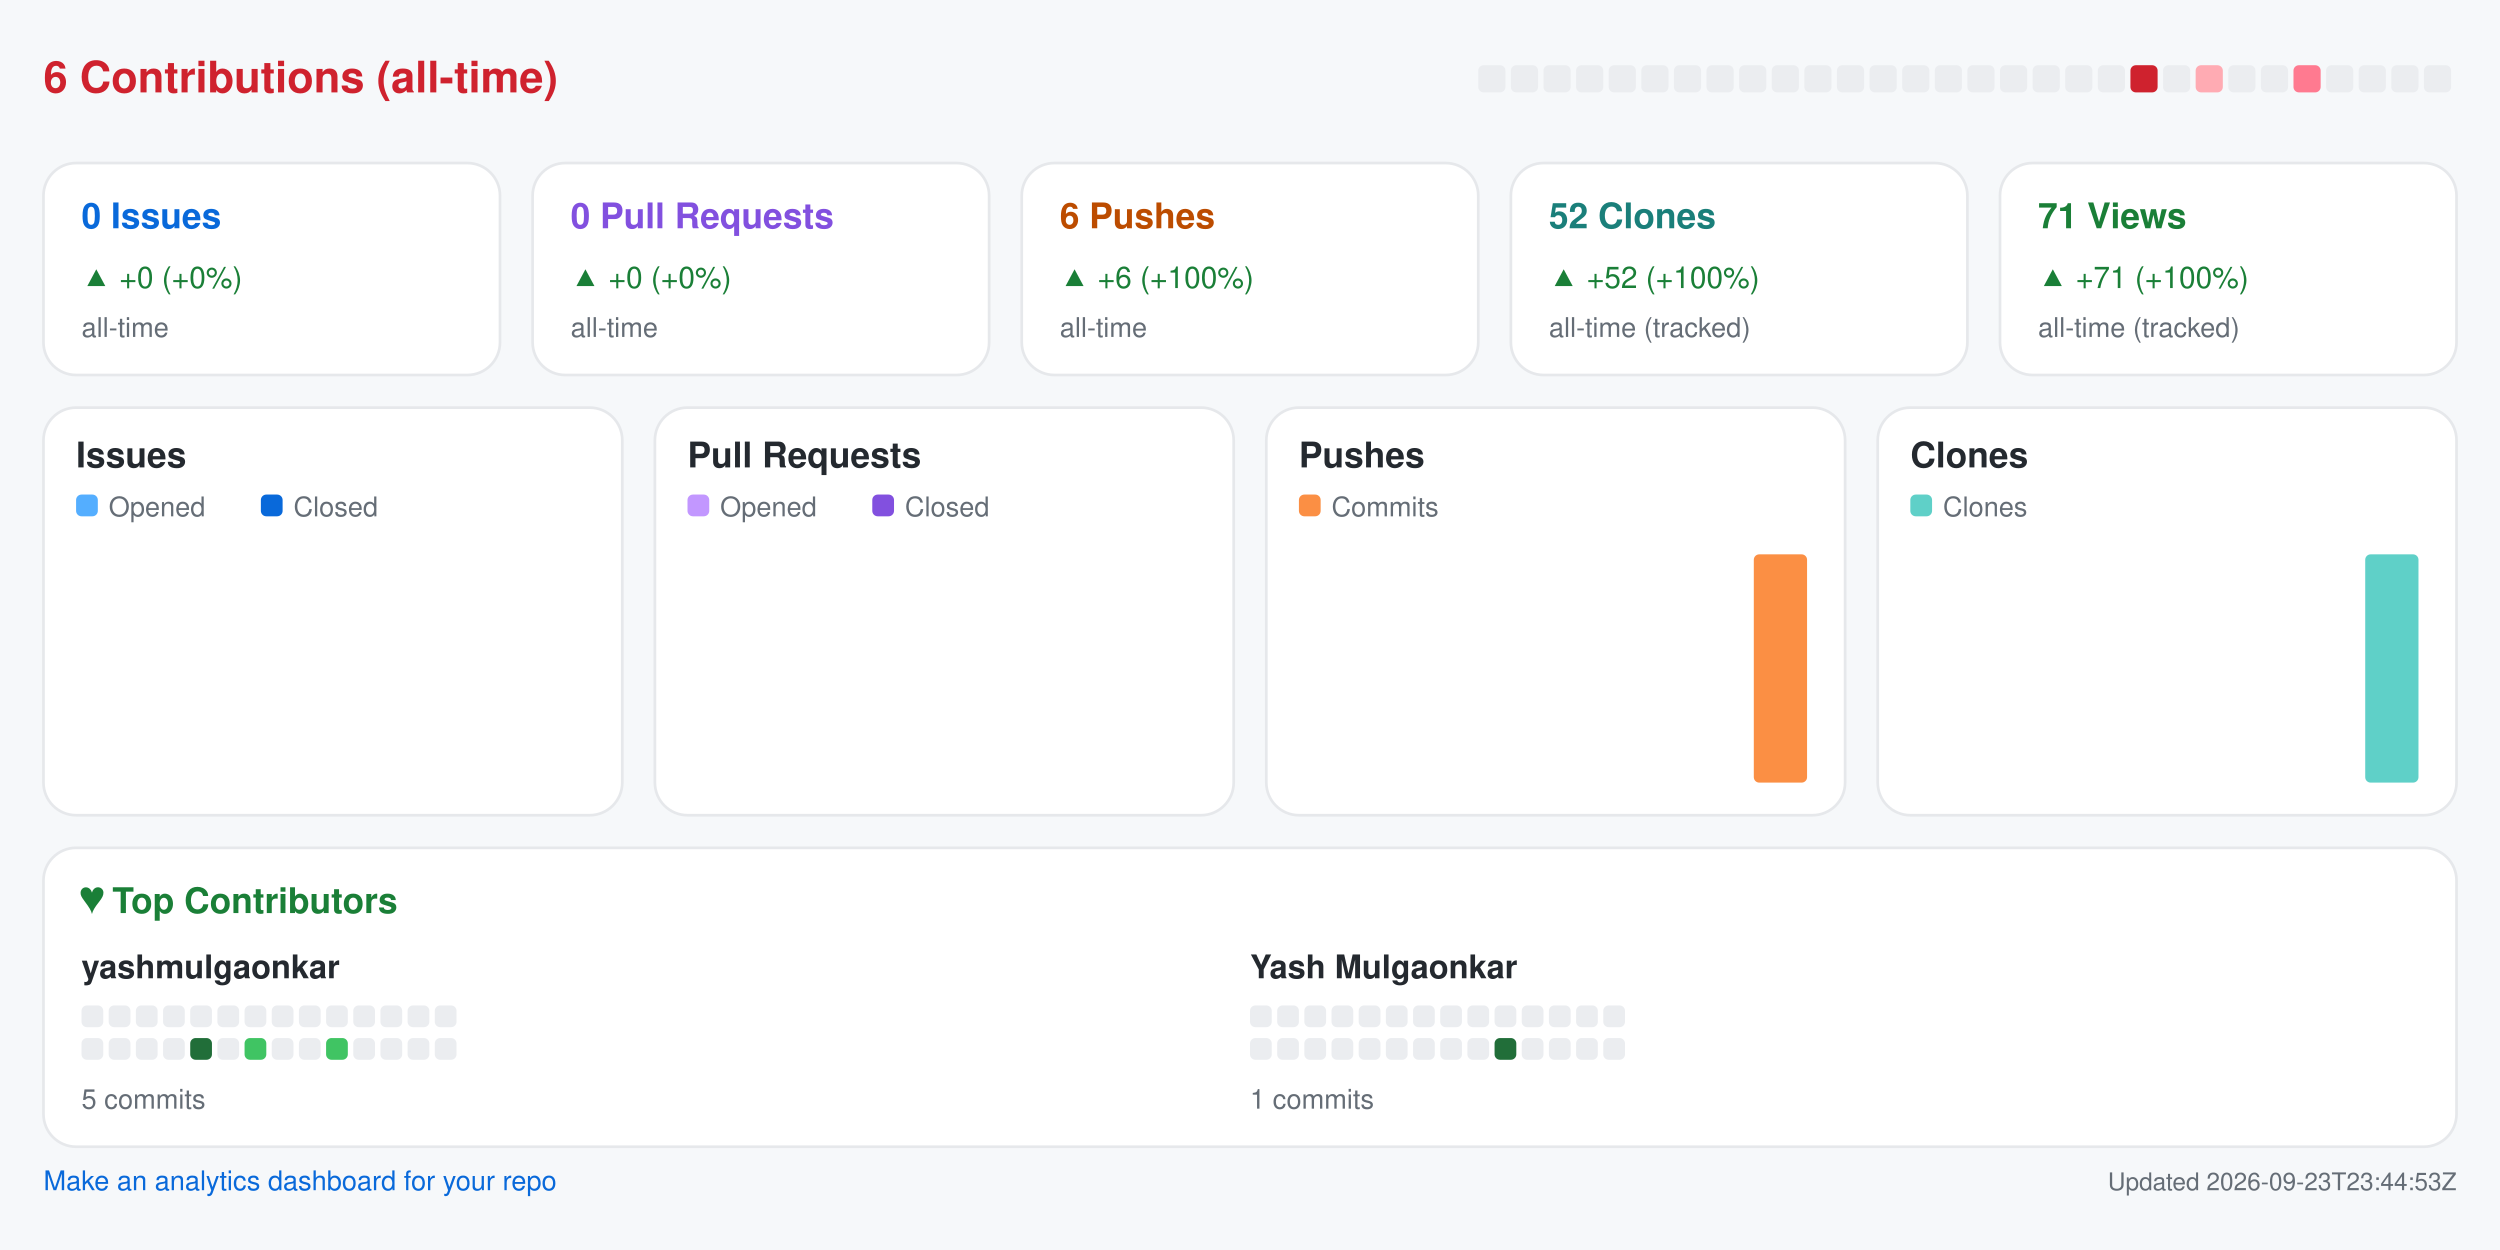
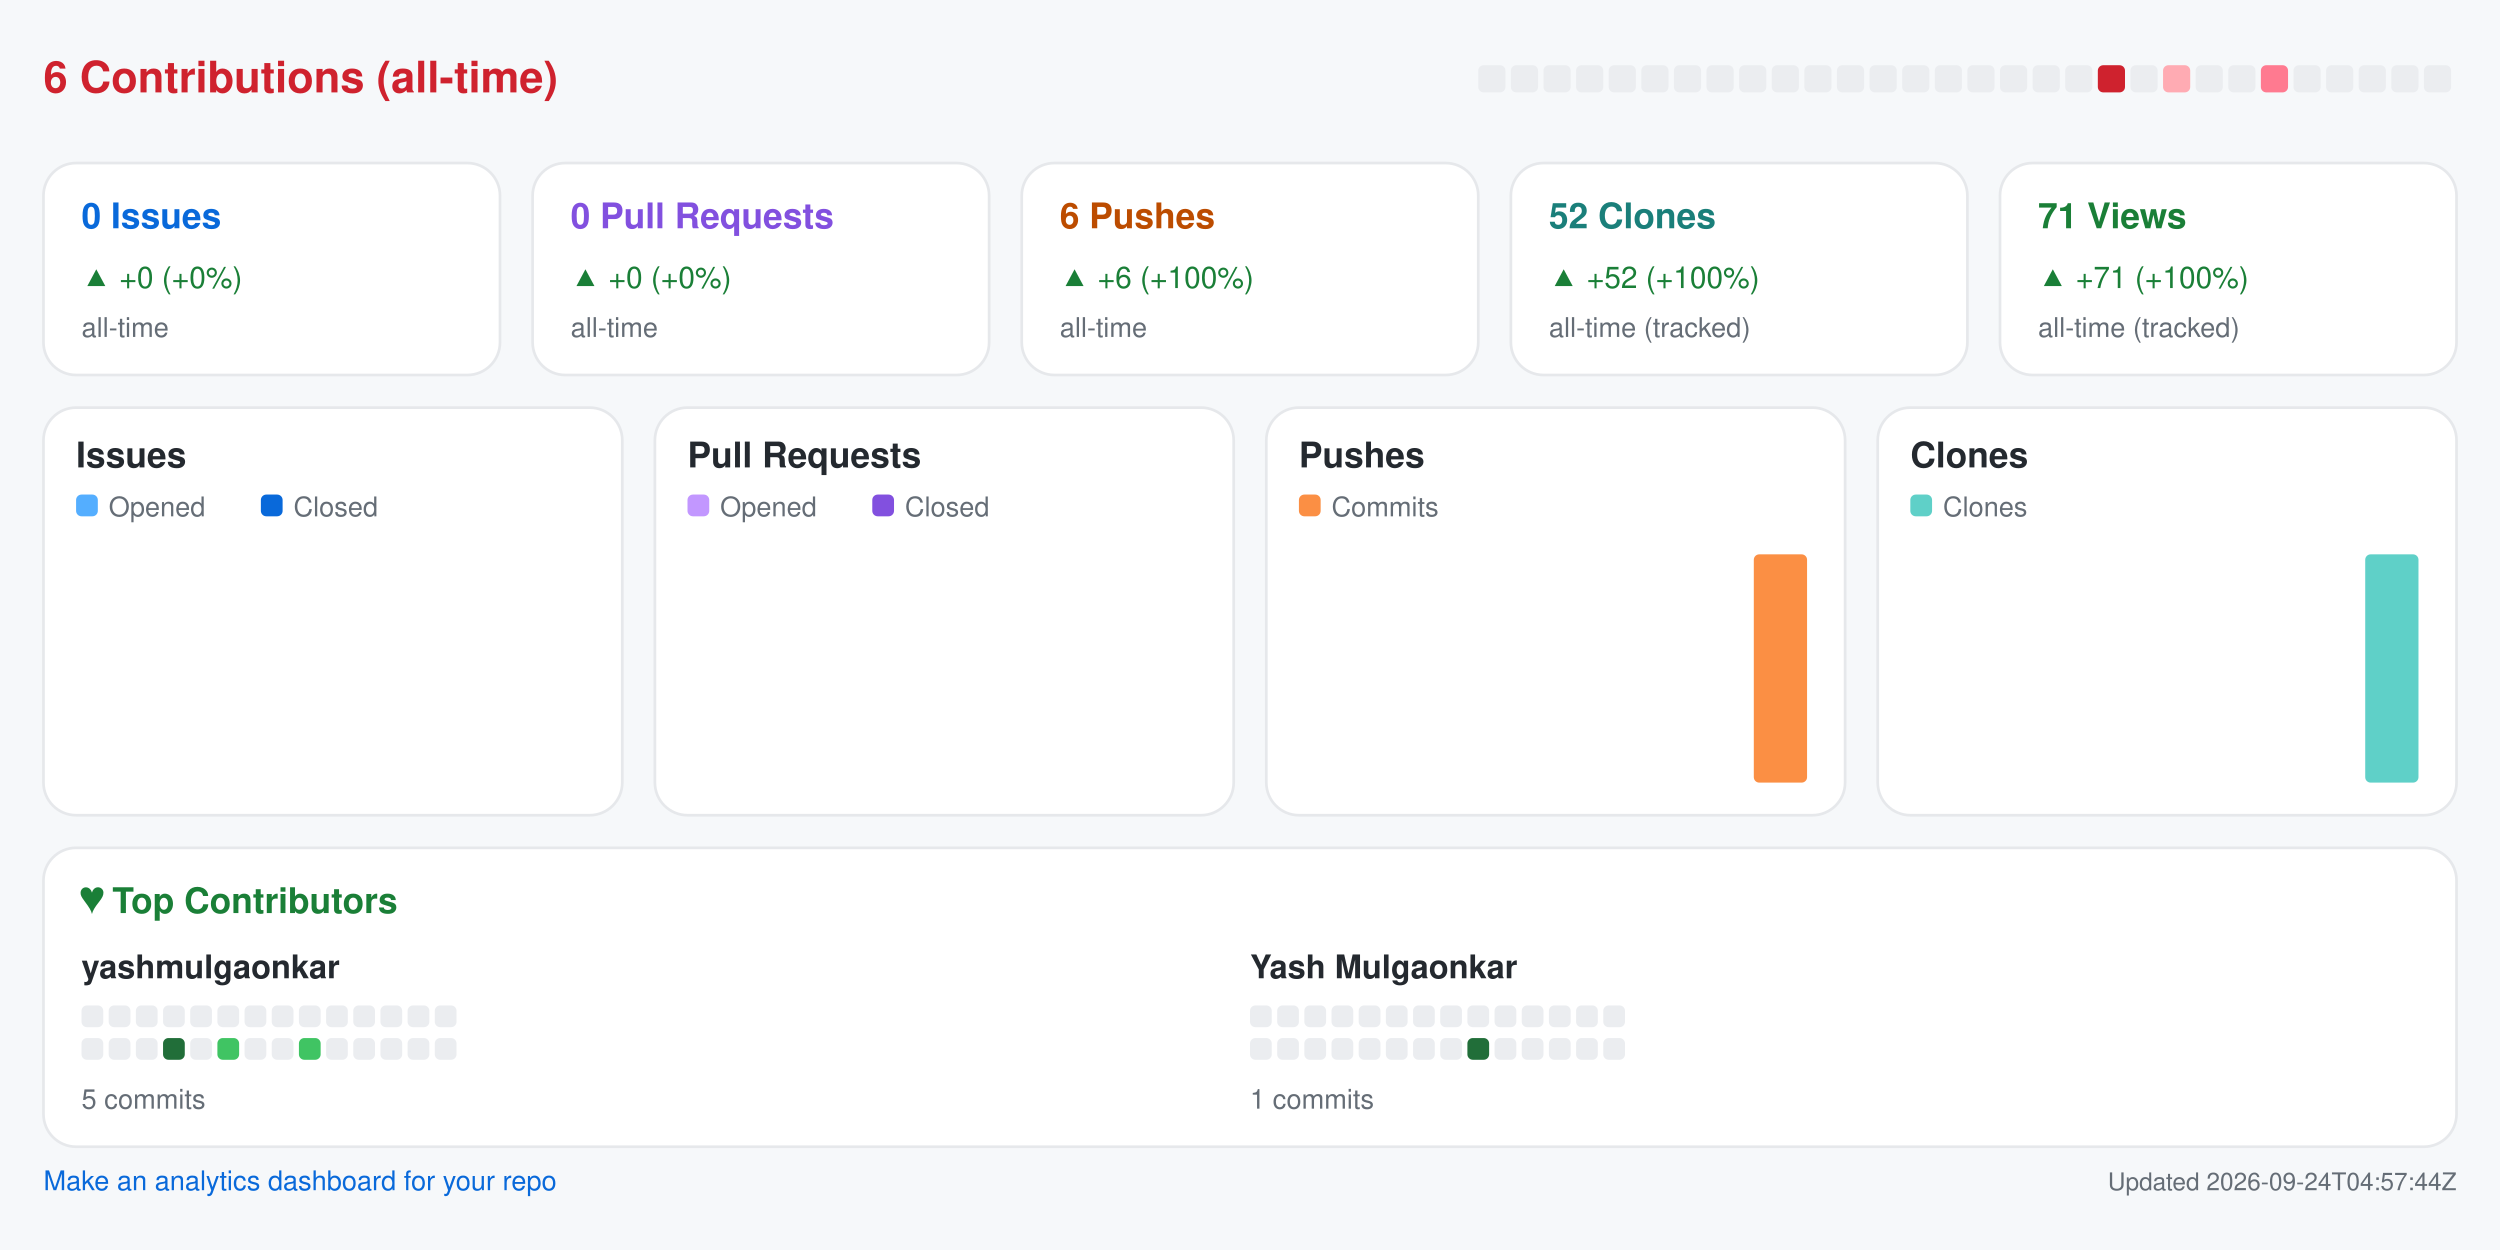
<svg xmlns="http://www.w3.org/2000/svg" width="920" height="460" viewBox="0 0 920 460" role="img" aria-label="Repository analytics for yashmulgaonkar/pi-tools">
  <rect x="0.0" y="0.0" width="920.0" height="460.0" rx="0" fill="#f6f8fa" />
  <text x="16.0" y="34.0" fill="#cf222e" font-size="16" font-family="-apple-system,BlinkMacSystemFont,Segoe UI,Helvetica,Arial,sans-serif" font-weight="600" text-anchor="start">6 Contributions (all-time)</text>
  <rect x="544.0" y="24.0" width="10.0" height="10.0" rx="2" fill="#ebedf0" />
  <rect x="556.0" y="24.0" width="10.0" height="10.0" rx="2" fill="#ebedf0" />
  <rect x="568.0" y="24.0" width="10.0" height="10.0" rx="2" fill="#ebedf0" />
  <rect x="580.0" y="24.0" width="10.0" height="10.0" rx="2" fill="#ebedf0" />
  <rect x="592.0" y="24.0" width="10.0" height="10.0" rx="2" fill="#ebedf0" />
  <rect x="604.0" y="24.0" width="10.0" height="10.0" rx="2" fill="#ebedf0" />
  <rect x="616.0" y="24.0" width="10.0" height="10.0" rx="2" fill="#ebedf0" />
  <rect x="628.0" y="24.0" width="10.0" height="10.0" rx="2" fill="#ebedf0" />
  <rect x="640.0" y="24.0" width="10.0" height="10.0" rx="2" fill="#ebedf0" />
  <rect x="652.0" y="24.0" width="10.0" height="10.0" rx="2" fill="#ebedf0" />
  <rect x="664.0" y="24.0" width="10.0" height="10.0" rx="2" fill="#ebedf0" />
  <rect x="676.0" y="24.0" width="10.0" height="10.0" rx="2" fill="#ebedf0" />
  <rect x="688.0" y="24.0" width="10.0" height="10.0" rx="2" fill="#ebedf0" />
  <rect x="700.0" y="24.0" width="10.0" height="10.0" rx="2" fill="#ebedf0" />
  <rect x="712.0" y="24.0" width="10.0" height="10.0" rx="2" fill="#ebedf0" />
  <rect x="724.0" y="24.0" width="10.0" height="10.0" rx="2" fill="#ebedf0" />
  <rect x="736.0" y="24.0" width="10.0" height="10.0" rx="2" fill="#ebedf0" />
  <rect x="748.0" y="24.0" width="10.0" height="10.0" rx="2" fill="#ebedf0" />
  <rect x="760.0" y="24.0" width="10.0" height="10.0" rx="2" fill="#ebedf0" />
-   <rect x="772.0" y="24.0" width="10.0" height="10.0" rx="2" fill="#ebedf0" />
-   <rect x="784.0" y="24.0" width="10.0" height="10.0" rx="2" fill="#cf222e" />
-   <rect x="796.0" y="24.0" width="10.0" height="10.0" rx="2" fill="#ebedf0" />
-   <rect x="808.0" y="24.0" width="10.0" height="10.0" rx="2" fill="#ffabb3" />
+   <rect x="772.0" y="24.0" width="10.0" height="10.0" rx="2" fill="#cf222e" />
+   <rect x="784.0" y="24.0" width="10.0" height="10.0" rx="2" fill="#ebedf0" />
+   <rect x="796.0" y="24.0" width="10.0" height="10.0" rx="2" fill="#ffabb3" />
+   <rect x="808.0" y="24.0" width="10.0" height="10.0" rx="2" fill="#ebedf0" />
  <rect x="820.0" y="24.0" width="10.0" height="10.0" rx="2" fill="#ebedf0" />
-   <rect x="832.0" y="24.0" width="10.0" height="10.0" rx="2" fill="#ebedf0" />
-   <rect x="844.0" y="24.0" width="10.0" height="10.0" rx="2" fill="#ff7a90" />
+   <rect x="832.0" y="24.0" width="10.0" height="10.0" rx="2" fill="#ff7a90" />
+   <rect x="844.0" y="24.0" width="10.0" height="10.0" rx="2" fill="#ebedf0" />
  <rect x="856.0" y="24.0" width="10.0" height="10.0" rx="2" fill="#ebedf0" />
  <rect x="868.0" y="24.0" width="10.0" height="10.0" rx="2" fill="#ebedf0" />
  <rect x="880.0" y="24.0" width="10.0" height="10.0" rx="2" fill="#ebedf0" />
  <rect x="892.0" y="24.0" width="10.0" height="10.0" rx="2" fill="#ebedf0" />
  <rect x="16.0" y="60.0" width="168.0" height="78.0" rx="12" fill="#ffffff" stroke="#e6e8eb" />
  <text x="30.0" y="84.0" fill="#0969da" font-size="13" font-family="-apple-system,BlinkMacSystemFont,Segoe UI,Helvetica,Arial,sans-serif" font-weight="600" text-anchor="start">0 Issues</text>
  <text x="30.0" y="106.0" fill="#1a7f37" font-size="11" font-family="-apple-system,BlinkMacSystemFont,Segoe UI,Helvetica,Arial,sans-serif" font-weight="400" text-anchor="start">▲ +0 (+0%)</text>
  <text x="30.0" y="124.0" fill="#656d76" font-size="10" font-family="-apple-system,BlinkMacSystemFont,Segoe UI,Helvetica,Arial,sans-serif" font-weight="400" text-anchor="start">all-time</text>
  <rect x="196.0" y="60.0" width="168.0" height="78.0" rx="12" fill="#ffffff" stroke="#e6e8eb" />
  <text x="210.0" y="84.0" fill="#8250df" font-size="13" font-family="-apple-system,BlinkMacSystemFont,Segoe UI,Helvetica,Arial,sans-serif" font-weight="600" text-anchor="start">0 Pull Requests</text>
  <text x="210.0" y="106.0" fill="#1a7f37" font-size="11" font-family="-apple-system,BlinkMacSystemFont,Segoe UI,Helvetica,Arial,sans-serif" font-weight="400" text-anchor="start">▲ +0 (+0%)</text>
  <text x="210.0" y="124.0" fill="#656d76" font-size="10" font-family="-apple-system,BlinkMacSystemFont,Segoe UI,Helvetica,Arial,sans-serif" font-weight="400" text-anchor="start">all-time</text>
  <rect x="376.0" y="60.0" width="168.0" height="78.0" rx="12" fill="#ffffff" stroke="#e6e8eb" />
  <text x="390.0" y="84.0" fill="#bc4c00" font-size="13" font-family="-apple-system,BlinkMacSystemFont,Segoe UI,Helvetica,Arial,sans-serif" font-weight="600" text-anchor="start">6 Pushes</text>
  <text x="390.0" y="106.0" fill="#1a7f37" font-size="11" font-family="-apple-system,BlinkMacSystemFont,Segoe UI,Helvetica,Arial,sans-serif" font-weight="400" text-anchor="start">▲ +6 (+100%)</text>
  <text x="390.0" y="124.0" fill="#656d76" font-size="10" font-family="-apple-system,BlinkMacSystemFont,Segoe UI,Helvetica,Arial,sans-serif" font-weight="400" text-anchor="start">all-time</text>
  <rect x="556.0" y="60.0" width="168.0" height="78.0" rx="12" fill="#ffffff" stroke="#e6e8eb" />
  <text x="570.0" y="84.0" fill="#1a7f7a" font-size="13" font-family="-apple-system,BlinkMacSystemFont,Segoe UI,Helvetica,Arial,sans-serif" font-weight="600" text-anchor="start">52 Clones</text>
  <text x="570.0" y="106.0" fill="#1a7f37" font-size="11" font-family="-apple-system,BlinkMacSystemFont,Segoe UI,Helvetica,Arial,sans-serif" font-weight="400" text-anchor="start">▲ +52 (+100%)</text>
  <text x="570.0" y="124.0" fill="#656d76" font-size="10" font-family="-apple-system,BlinkMacSystemFont,Segoe UI,Helvetica,Arial,sans-serif" font-weight="400" text-anchor="start">all-time (tracked)</text>
  <rect x="736.0" y="60.0" width="168.0" height="78.0" rx="12" fill="#ffffff" stroke="#e6e8eb" />
  <text x="750.0" y="84.0" fill="#1a7f37" font-size="13" font-family="-apple-system,BlinkMacSystemFont,Segoe UI,Helvetica,Arial,sans-serif" font-weight="600" text-anchor="start">71 Views</text>
  <text x="750.0" y="106.0" fill="#1a7f37" font-size="11" font-family="-apple-system,BlinkMacSystemFont,Segoe UI,Helvetica,Arial,sans-serif" font-weight="400" text-anchor="start">▲ +71 (+100%)</text>
  <text x="750.0" y="124.0" fill="#656d76" font-size="10" font-family="-apple-system,BlinkMacSystemFont,Segoe UI,Helvetica,Arial,sans-serif" font-weight="400" text-anchor="start">all-time (tracked)</text>
  <rect x="16.0" y="150.0" width="213.0" height="150.0" rx="12" fill="#ffffff" stroke="#e6e8eb" />
  <text x="28.0" y="172.0" fill="#24292f" font-size="13" font-family="-apple-system,BlinkMacSystemFont,Segoe UI,Helvetica,Arial,sans-serif" font-weight="600" text-anchor="start">Issues</text>
  <rect x="28.0" y="182.0" width="8.0" height="8.0" rx="2" fill="#54aeff" />
  <text x="40.0" y="190.0" fill="#656d76" font-size="10" font-family="-apple-system,BlinkMacSystemFont,Segoe UI,Helvetica,Arial,sans-serif" font-weight="400" text-anchor="start">Opened</text>
  <rect x="96.0" y="182.0" width="8.0" height="8.0" rx="2" fill="#0969da" />
  <text x="108.0" y="190.0" fill="#656d76" font-size="10" font-family="-apple-system,BlinkMacSystemFont,Segoe UI,Helvetica,Arial,sans-serif" font-weight="400" text-anchor="start">Closed</text>
  <rect x="30.0" y="288.0" width="8.8" height="0.0" rx="2" fill="#54aeff" />
  <rect x="39.8" y="288.0" width="8.8" height="0.0" rx="2" fill="#0969da" />
  <rect x="53.6" y="288.0" width="8.8" height="0.0" rx="2" fill="#54aeff" />
  <rect x="63.4" y="288.0" width="8.8" height="0.0" rx="2" fill="#0969da" />
  <rect x="77.2" y="288.0" width="8.8" height="0.0" rx="2" fill="#54aeff" />
  <rect x="87.1" y="288.0" width="8.8" height="0.0" rx="2" fill="#0969da" />
  <rect x="100.9" y="288.0" width="8.8" height="0.0" rx="2" fill="#54aeff" />
  <rect x="110.7" y="288.0" width="8.8" height="0.0" rx="2" fill="#0969da" />
  <rect x="124.5" y="288.0" width="8.8" height="0.0" rx="2" fill="#54aeff" />
  <rect x="134.3" y="288.0" width="8.8" height="0.0" rx="2" fill="#0969da" />
  <rect x="148.1" y="288.0" width="8.8" height="0.0" rx="2" fill="#54aeff" />
  <rect x="157.9" y="288.0" width="8.8" height="0.0" rx="2" fill="#0969da" />
  <rect x="171.8" y="288.0" width="8.8" height="0.0" rx="2" fill="#54aeff" />
  <rect x="181.6" y="288.0" width="8.8" height="0.0" rx="2" fill="#0969da" />
  <rect x="195.4" y="288.0" width="8.8" height="0.0" rx="2" fill="#54aeff" />
  <rect x="205.2" y="288.0" width="8.8" height="0.0" rx="2" fill="#0969da" />
  <rect x="241.0" y="150.0" width="213.0" height="150.0" rx="12" fill="#ffffff" stroke="#e6e8eb" />
  <text x="253.0" y="172.0" fill="#24292f" font-size="13" font-family="-apple-system,BlinkMacSystemFont,Segoe UI,Helvetica,Arial,sans-serif" font-weight="600" text-anchor="start">Pull Requests</text>
  <rect x="253.0" y="182.0" width="8.0" height="8.0" rx="2" fill="#c297ff" />
  <text x="265.0" y="190.0" fill="#656d76" font-size="10" font-family="-apple-system,BlinkMacSystemFont,Segoe UI,Helvetica,Arial,sans-serif" font-weight="400" text-anchor="start">Opened</text>
  <rect x="321.0" y="182.0" width="8.0" height="8.0" rx="2" fill="#8250df" />
  <text x="333.0" y="190.0" fill="#656d76" font-size="10" font-family="-apple-system,BlinkMacSystemFont,Segoe UI,Helvetica,Arial,sans-serif" font-weight="400" text-anchor="start">Closed</text>
  <rect x="255.0" y="288.0" width="8.8" height="0.0" rx="2" fill="#c297ff" />
  <rect x="264.8" y="288.0" width="8.8" height="0.0" rx="2" fill="#8250df" />
  <rect x="278.6" y="288.0" width="8.8" height="0.0" rx="2" fill="#c297ff" />
  <rect x="288.4" y="288.0" width="8.8" height="0.0" rx="2" fill="#8250df" />
  <rect x="302.2" y="288.0" width="8.8" height="0.0" rx="2" fill="#c297ff" />
  <rect x="312.1" y="288.0" width="8.8" height="0.0" rx="2" fill="#8250df" />
  <rect x="325.9" y="288.0" width="8.8" height="0.0" rx="2" fill="#c297ff" />
  <rect x="335.7" y="288.0" width="8.8" height="0.0" rx="2" fill="#8250df" />
  <rect x="349.5" y="288.0" width="8.8" height="0.0" rx="2" fill="#c297ff" />
  <rect x="359.3" y="288.0" width="8.8" height="0.0" rx="2" fill="#8250df" />
  <rect x="373.1" y="288.0" width="8.8" height="0.0" rx="2" fill="#c297ff" />
  <rect x="382.9" y="288.0" width="8.8" height="0.0" rx="2" fill="#8250df" />
  <rect x="396.8" y="288.0" width="8.8" height="0.0" rx="2" fill="#c297ff" />
  <rect x="406.6" y="288.0" width="8.8" height="0.0" rx="2" fill="#8250df" />
  <rect x="420.4" y="288.0" width="8.8" height="0.0" rx="2" fill="#c297ff" />
  <rect x="430.2" y="288.0" width="8.8" height="0.0" rx="2" fill="#8250df" />
  <rect x="466.0" y="150.0" width="213.0" height="150.0" rx="12" fill="#ffffff" stroke="#e6e8eb" />
  <text x="478.0" y="172.0" fill="#24292f" font-size="13" font-family="-apple-system,BlinkMacSystemFont,Segoe UI,Helvetica,Arial,sans-serif" font-weight="600" text-anchor="start">Pushes</text>
  <rect x="478.0" y="182.0" width="8.0" height="8.0" rx="2" fill="#fb8f44" />
  <text x="490.0" y="190.0" fill="#656d76" font-size="10" font-family="-apple-system,BlinkMacSystemFont,Segoe UI,Helvetica,Arial,sans-serif" font-weight="400" text-anchor="start">Commits</text>
  <rect x="480.0" y="288.0" width="19.6" height="0.0" rx="2" fill="#fb8f44" />
  <rect x="503.6" y="288.0" width="19.6" height="0.0" rx="2" fill="#fb8f44" />
  <rect x="527.2" y="288.0" width="19.6" height="0.0" rx="2" fill="#fb8f44" />
  <rect x="550.9" y="288.0" width="19.6" height="0.0" rx="2" fill="#fb8f44" />
  <rect x="574.5" y="288.0" width="19.6" height="0.0" rx="2" fill="#fb8f44" />
  <rect x="598.1" y="288.0" width="19.6" height="0.0" rx="2" fill="#fb8f44" />
  <rect x="621.8" y="288.0" width="19.6" height="0.0" rx="2" fill="#fb8f44" />
  <rect x="645.4" y="204.0" width="19.6" height="84.0" rx="2" fill="#fb8f44" />
  <rect x="691.0" y="150.0" width="213.0" height="150.0" rx="12" fill="#ffffff" stroke="#e6e8eb" />
  <text x="703.0" y="172.0" fill="#24292f" font-size="13" font-family="-apple-system,BlinkMacSystemFont,Segoe UI,Helvetica,Arial,sans-serif" font-weight="600" text-anchor="start">Clones</text>
  <rect x="703.0" y="182.0" width="8.0" height="8.0" rx="2" fill="#5fd0c8" />
  <text x="715.0" y="190.0" fill="#656d76" font-size="10" font-family="-apple-system,BlinkMacSystemFont,Segoe UI,Helvetica,Arial,sans-serif" font-weight="400" text-anchor="start">Clones</text>
  <rect x="705.0" y="288.0" width="19.6" height="0.0" rx="2" fill="#5fd0c8" />
  <rect x="728.6" y="288.0" width="19.6" height="0.0" rx="2" fill="#5fd0c8" />
  <rect x="752.2" y="288.0" width="19.6" height="0.0" rx="2" fill="#5fd0c8" />
  <rect x="775.9" y="288.0" width="19.6" height="0.0" rx="2" fill="#5fd0c8" />
  <rect x="799.5" y="288.0" width="19.6" height="0.0" rx="2" fill="#5fd0c8" />
  <rect x="823.1" y="288.0" width="19.6" height="0.0" rx="2" fill="#5fd0c8" />
  <rect x="846.8" y="288.0" width="19.6" height="0.0" rx="2" fill="#5fd0c8" />
  <rect x="870.4" y="204.0" width="19.6" height="84.0" rx="2" fill="#5fd0c8" />
  <rect x="16.0" y="312.0" width="888.0" height="110.0" rx="12" fill="#ffffff" stroke="#e6e8eb" />
  <text x="30.0" y="336.0" fill="#1a7f37" font-size="13" font-family="-apple-system,BlinkMacSystemFont,Segoe UI,Helvetica,Arial,sans-serif" font-weight="600" text-anchor="start">♥  Top Contributors</text>
  <text x="30.0" y="360.0" fill="#24292f" font-size="12" font-family="-apple-system,BlinkMacSystemFont,Segoe UI,Helvetica,Arial,sans-serif" font-weight="600" text-anchor="start">yashmulgaonkar</text>
  <rect x="30.0" y="370.0" width="8.0" height="8.0" rx="2" fill="#ebedf0" />
  <rect x="40.0" y="370.0" width="8.0" height="8.0" rx="2" fill="#ebedf0" />
  <rect x="50.0" y="370.0" width="8.0" height="8.0" rx="2" fill="#ebedf0" />
  <rect x="60.0" y="370.0" width="8.0" height="8.0" rx="2" fill="#ebedf0" />
  <rect x="70.0" y="370.0" width="8.0" height="8.0" rx="2" fill="#ebedf0" />
  <rect x="80.0" y="370.0" width="8.0" height="8.0" rx="2" fill="#ebedf0" />
  <rect x="90.0" y="370.0" width="8.0" height="8.0" rx="2" fill="#ebedf0" />
  <rect x="100.0" y="370.0" width="8.0" height="8.0" rx="2" fill="#ebedf0" />
  <rect x="110.0" y="370.0" width="8.0" height="8.0" rx="2" fill="#ebedf0" />
  <rect x="120.0" y="370.0" width="8.0" height="8.0" rx="2" fill="#ebedf0" />
  <rect x="130.0" y="370.0" width="8.0" height="8.0" rx="2" fill="#ebedf0" />
  <rect x="140.0" y="370.0" width="8.0" height="8.0" rx="2" fill="#ebedf0" />
  <rect x="150.0" y="370.0" width="8.0" height="8.0" rx="2" fill="#ebedf0" />
  <rect x="160.0" y="370.0" width="8.0" height="8.0" rx="2" fill="#ebedf0" />
  <rect x="30.0" y="382.0" width="8.0" height="8.0" rx="2" fill="#ebedf0" />
  <rect x="40.0" y="382.0" width="8.0" height="8.0" rx="2" fill="#ebedf0" />
  <rect x="50.0" y="382.0" width="8.0" height="8.0" rx="2" fill="#ebedf0" />
-   <rect x="60.0" y="382.0" width="8.0" height="8.0" rx="2" fill="#ebedf0" />
-   <rect x="70.0" y="382.0" width="8.0" height="8.0" rx="2" fill="#216e39" />
-   <rect x="80.0" y="382.0" width="8.0" height="8.0" rx="2" fill="#ebedf0" />
-   <rect x="90.0" y="382.0" width="8.0" height="8.0" rx="2" fill="#40c463" />
+   <rect x="60.0" y="382.0" width="8.0" height="8.0" rx="2" fill="#216e39" />
+   <rect x="70.0" y="382.0" width="8.0" height="8.0" rx="2" fill="#ebedf0" />
+   <rect x="80.0" y="382.0" width="8.0" height="8.0" rx="2" fill="#40c463" />
+   <rect x="90.0" y="382.0" width="8.0" height="8.0" rx="2" fill="#ebedf0" />
  <rect x="100.0" y="382.0" width="8.0" height="8.0" rx="2" fill="#ebedf0" />
-   <rect x="110.0" y="382.0" width="8.0" height="8.0" rx="2" fill="#ebedf0" />
-   <rect x="120.0" y="382.0" width="8.0" height="8.0" rx="2" fill="#40c463" />
+   <rect x="110.0" y="382.0" width="8.0" height="8.0" rx="2" fill="#40c463" />
+   <rect x="120.0" y="382.0" width="8.0" height="8.0" rx="2" fill="#ebedf0" />
  <rect x="130.0" y="382.0" width="8.0" height="8.0" rx="2" fill="#ebedf0" />
  <rect x="140.0" y="382.0" width="8.0" height="8.0" rx="2" fill="#ebedf0" />
  <rect x="150.0" y="382.0" width="8.0" height="8.0" rx="2" fill="#ebedf0" />
  <rect x="160.0" y="382.0" width="8.0" height="8.0" rx="2" fill="#ebedf0" />
  <text x="30.0" y="408.0" fill="#656d76" font-size="10" font-family="-apple-system,BlinkMacSystemFont,Segoe UI,Helvetica,Arial,sans-serif" font-weight="400" text-anchor="start">5 commits</text>
  <text x="460.0" y="360.0" fill="#24292f" font-size="12" font-family="-apple-system,BlinkMacSystemFont,Segoe UI,Helvetica,Arial,sans-serif" font-weight="600" text-anchor="start">Yash Mulgaonkar</text>
  <rect x="460.0" y="370.0" width="8.0" height="8.0" rx="2" fill="#ebedf0" />
  <rect x="470.0" y="370.0" width="8.0" height="8.0" rx="2" fill="#ebedf0" />
  <rect x="480.0" y="370.0" width="8.0" height="8.0" rx="2" fill="#ebedf0" />
  <rect x="490.0" y="370.0" width="8.0" height="8.0" rx="2" fill="#ebedf0" />
  <rect x="500.0" y="370.0" width="8.0" height="8.0" rx="2" fill="#ebedf0" />
  <rect x="510.0" y="370.0" width="8.0" height="8.0" rx="2" fill="#ebedf0" />
  <rect x="520.0" y="370.0" width="8.0" height="8.0" rx="2" fill="#ebedf0" />
  <rect x="530.0" y="370.0" width="8.0" height="8.0" rx="2" fill="#ebedf0" />
  <rect x="540.0" y="370.0" width="8.0" height="8.0" rx="2" fill="#ebedf0" />
  <rect x="550.0" y="370.0" width="8.0" height="8.0" rx="2" fill="#ebedf0" />
  <rect x="560.0" y="370.0" width="8.0" height="8.0" rx="2" fill="#ebedf0" />
  <rect x="570.0" y="370.0" width="8.0" height="8.0" rx="2" fill="#ebedf0" />
  <rect x="580.0" y="370.0" width="8.0" height="8.0" rx="2" fill="#ebedf0" />
  <rect x="590.0" y="370.0" width="8.0" height="8.0" rx="2" fill="#ebedf0" />
  <rect x="460.0" y="382.0" width="8.0" height="8.0" rx="2" fill="#ebedf0" />
  <rect x="470.0" y="382.0" width="8.0" height="8.0" rx="2" fill="#ebedf0" />
  <rect x="480.0" y="382.0" width="8.0" height="8.0" rx="2" fill="#ebedf0" />
  <rect x="490.0" y="382.0" width="8.0" height="8.0" rx="2" fill="#ebedf0" />
  <rect x="500.0" y="382.0" width="8.0" height="8.0" rx="2" fill="#ebedf0" />
  <rect x="510.0" y="382.0" width="8.0" height="8.0" rx="2" fill="#ebedf0" />
  <rect x="520.0" y="382.0" width="8.0" height="8.0" rx="2" fill="#ebedf0" />
  <rect x="530.0" y="382.0" width="8.0" height="8.0" rx="2" fill="#ebedf0" />
-   <rect x="540.0" y="382.0" width="8.0" height="8.0" rx="2" fill="#ebedf0" />
-   <rect x="550.0" y="382.0" width="8.0" height="8.0" rx="2" fill="#216e39" />
+   <rect x="540.0" y="382.0" width="8.0" height="8.0" rx="2" fill="#216e39" />
+   <rect x="550.0" y="382.0" width="8.0" height="8.0" rx="2" fill="#ebedf0" />
  <rect x="560.0" y="382.0" width="8.0" height="8.0" rx="2" fill="#ebedf0" />
  <rect x="570.0" y="382.0" width="8.0" height="8.0" rx="2" fill="#ebedf0" />
  <rect x="580.0" y="382.0" width="8.0" height="8.0" rx="2" fill="#ebedf0" />
  <rect x="590.0" y="382.0" width="8.0" height="8.0" rx="2" fill="#ebedf0" />
  <text x="460.0" y="408.0" fill="#656d76" font-size="10" font-family="-apple-system,BlinkMacSystemFont,Segoe UI,Helvetica,Arial,sans-serif" font-weight="400" text-anchor="start">1 commits</text>
  <a href="https://github.com/yashmulgaonkar/repo-analytics" target="_blank" rel="noopener noreferrer">
    <text x="16.0" y="438.0" fill="#0969da" font-size="10" font-family="-apple-system,BlinkMacSystemFont,Segoe UI,Helvetica,Arial,sans-serif" font-weight="400" text-anchor="start">Make an analytics dashboard for your repo</text>
  </a>
-   <text x="904.0" y="438.0" fill="#656d76" font-size="9" font-family="-apple-system,BlinkMacSystemFont,Segoe UI,Helvetica,Arial,sans-serif" font-weight="400" text-anchor="end">Updated 2026-09-23T23:44:53Z</text>
+   <text x="904.0" y="438.0" fill="#656d76" font-size="9" font-family="-apple-system,BlinkMacSystemFont,Segoe UI,Helvetica,Arial,sans-serif" font-weight="400" text-anchor="end">Updated 2026-09-24T04:57:44Z</text>
</svg>
